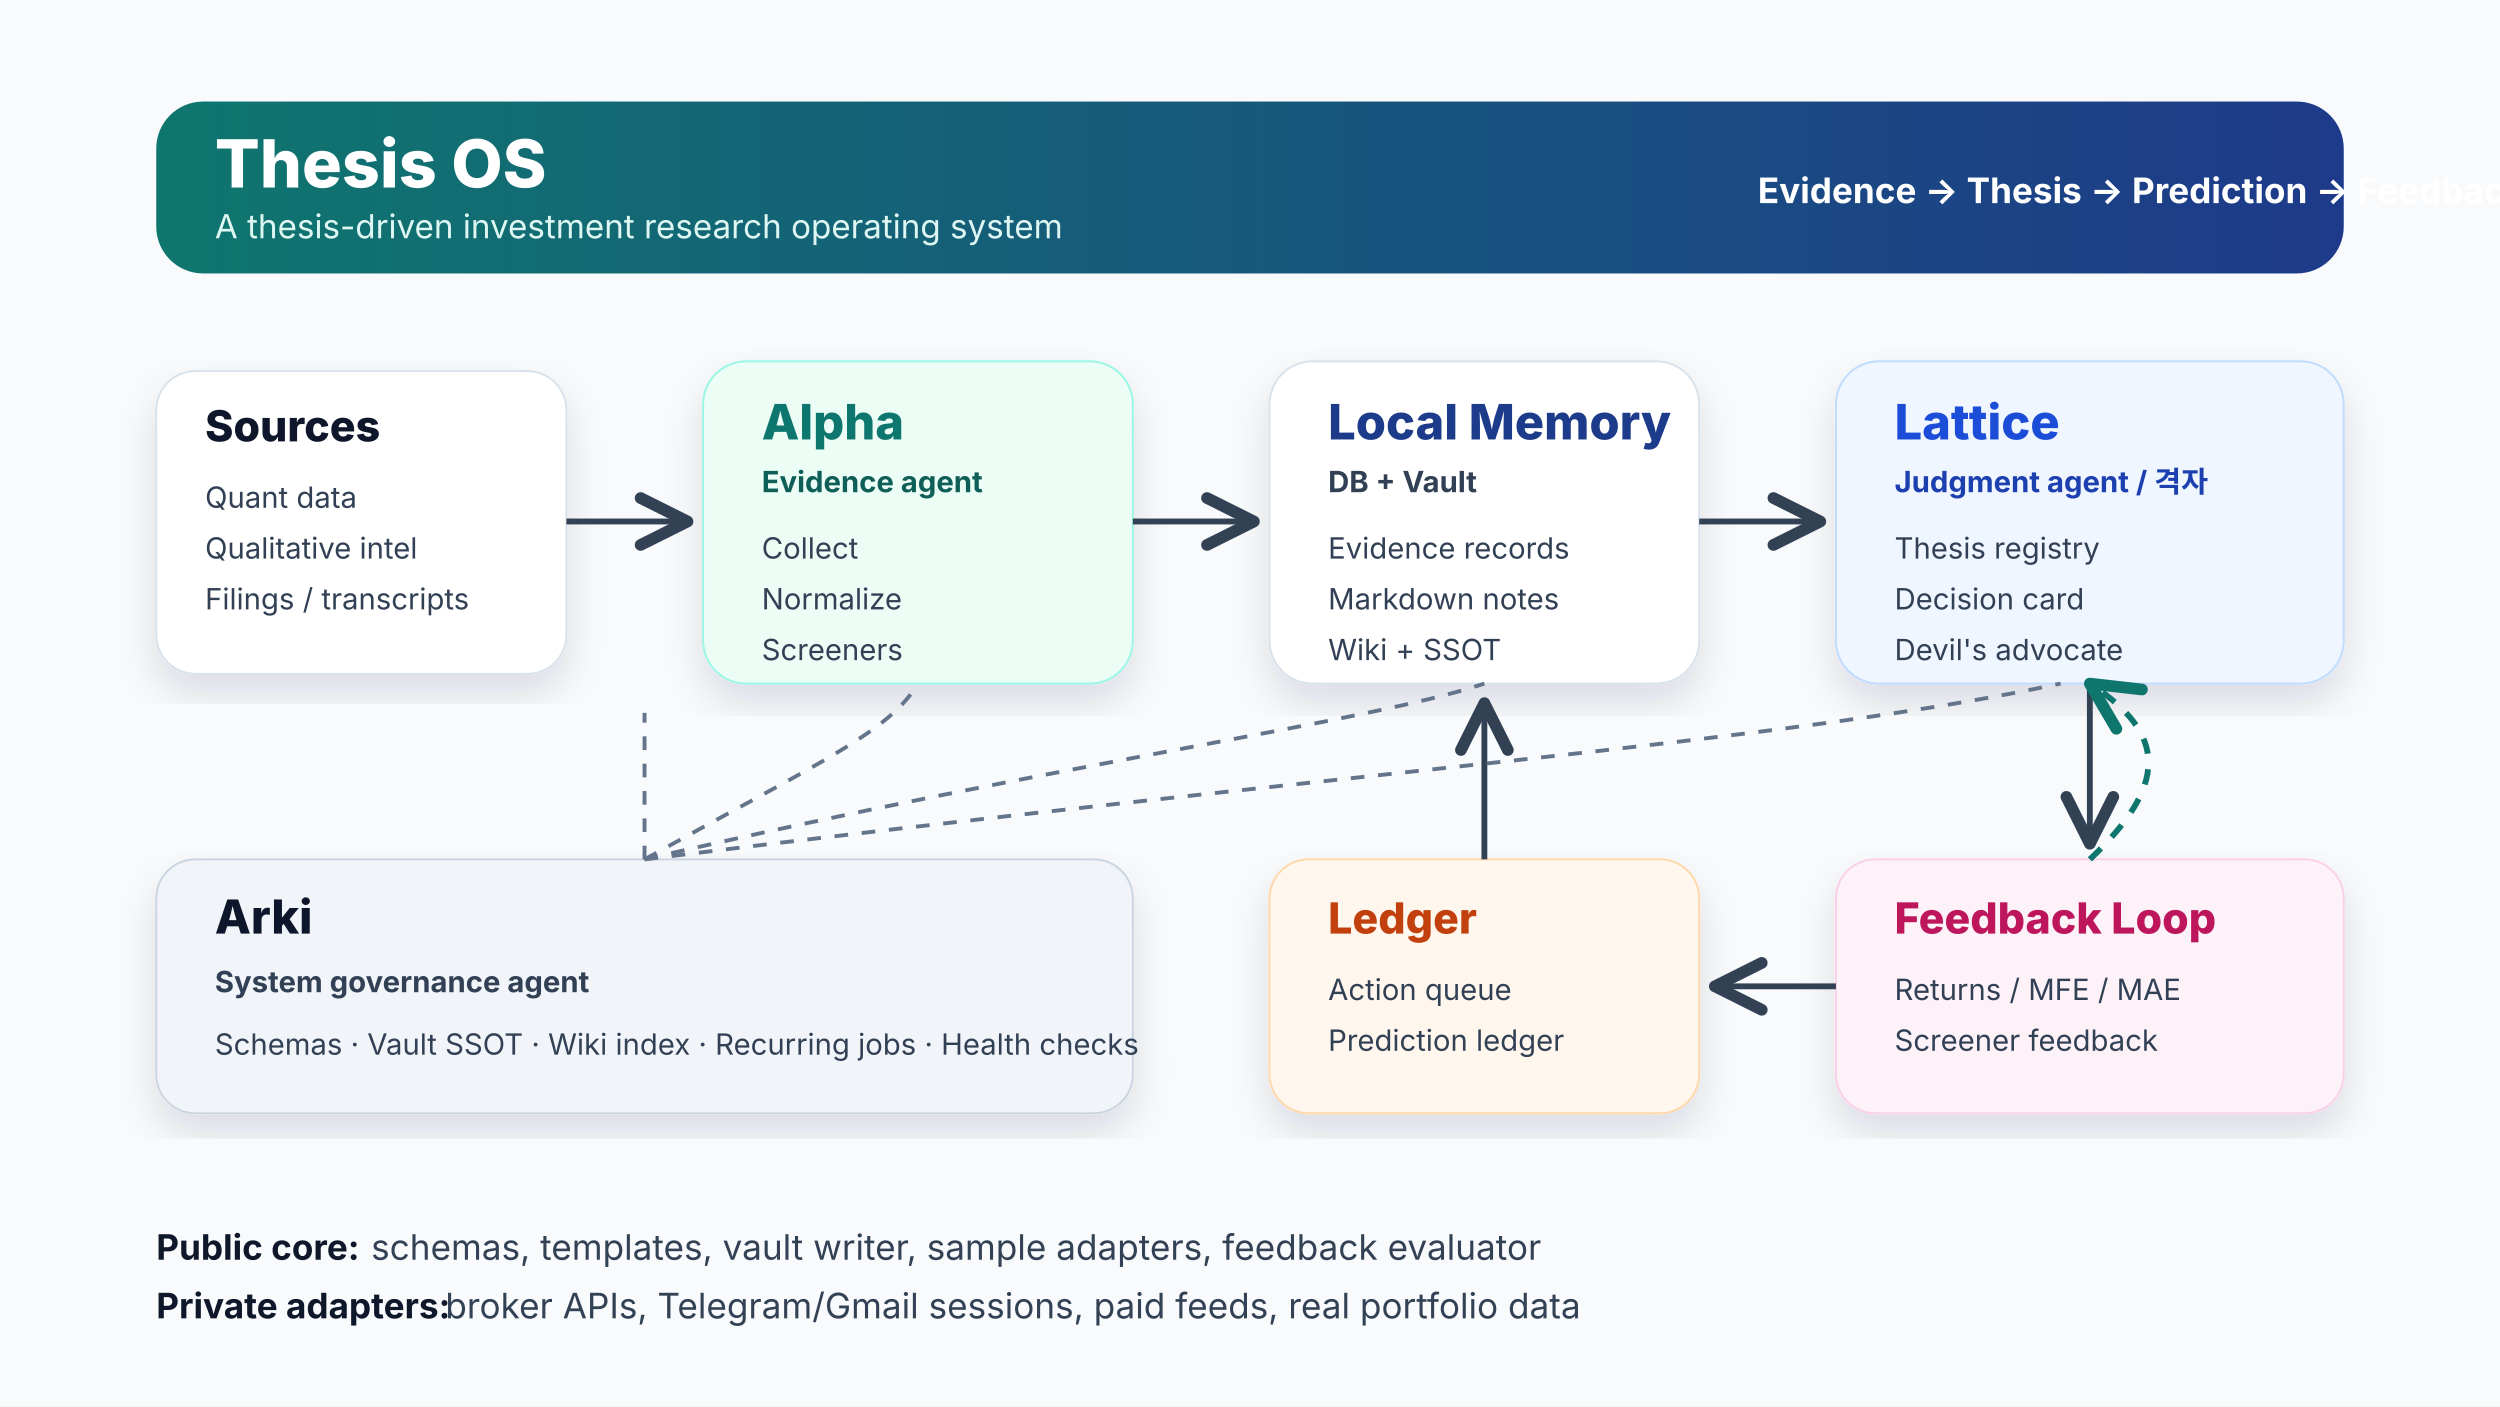
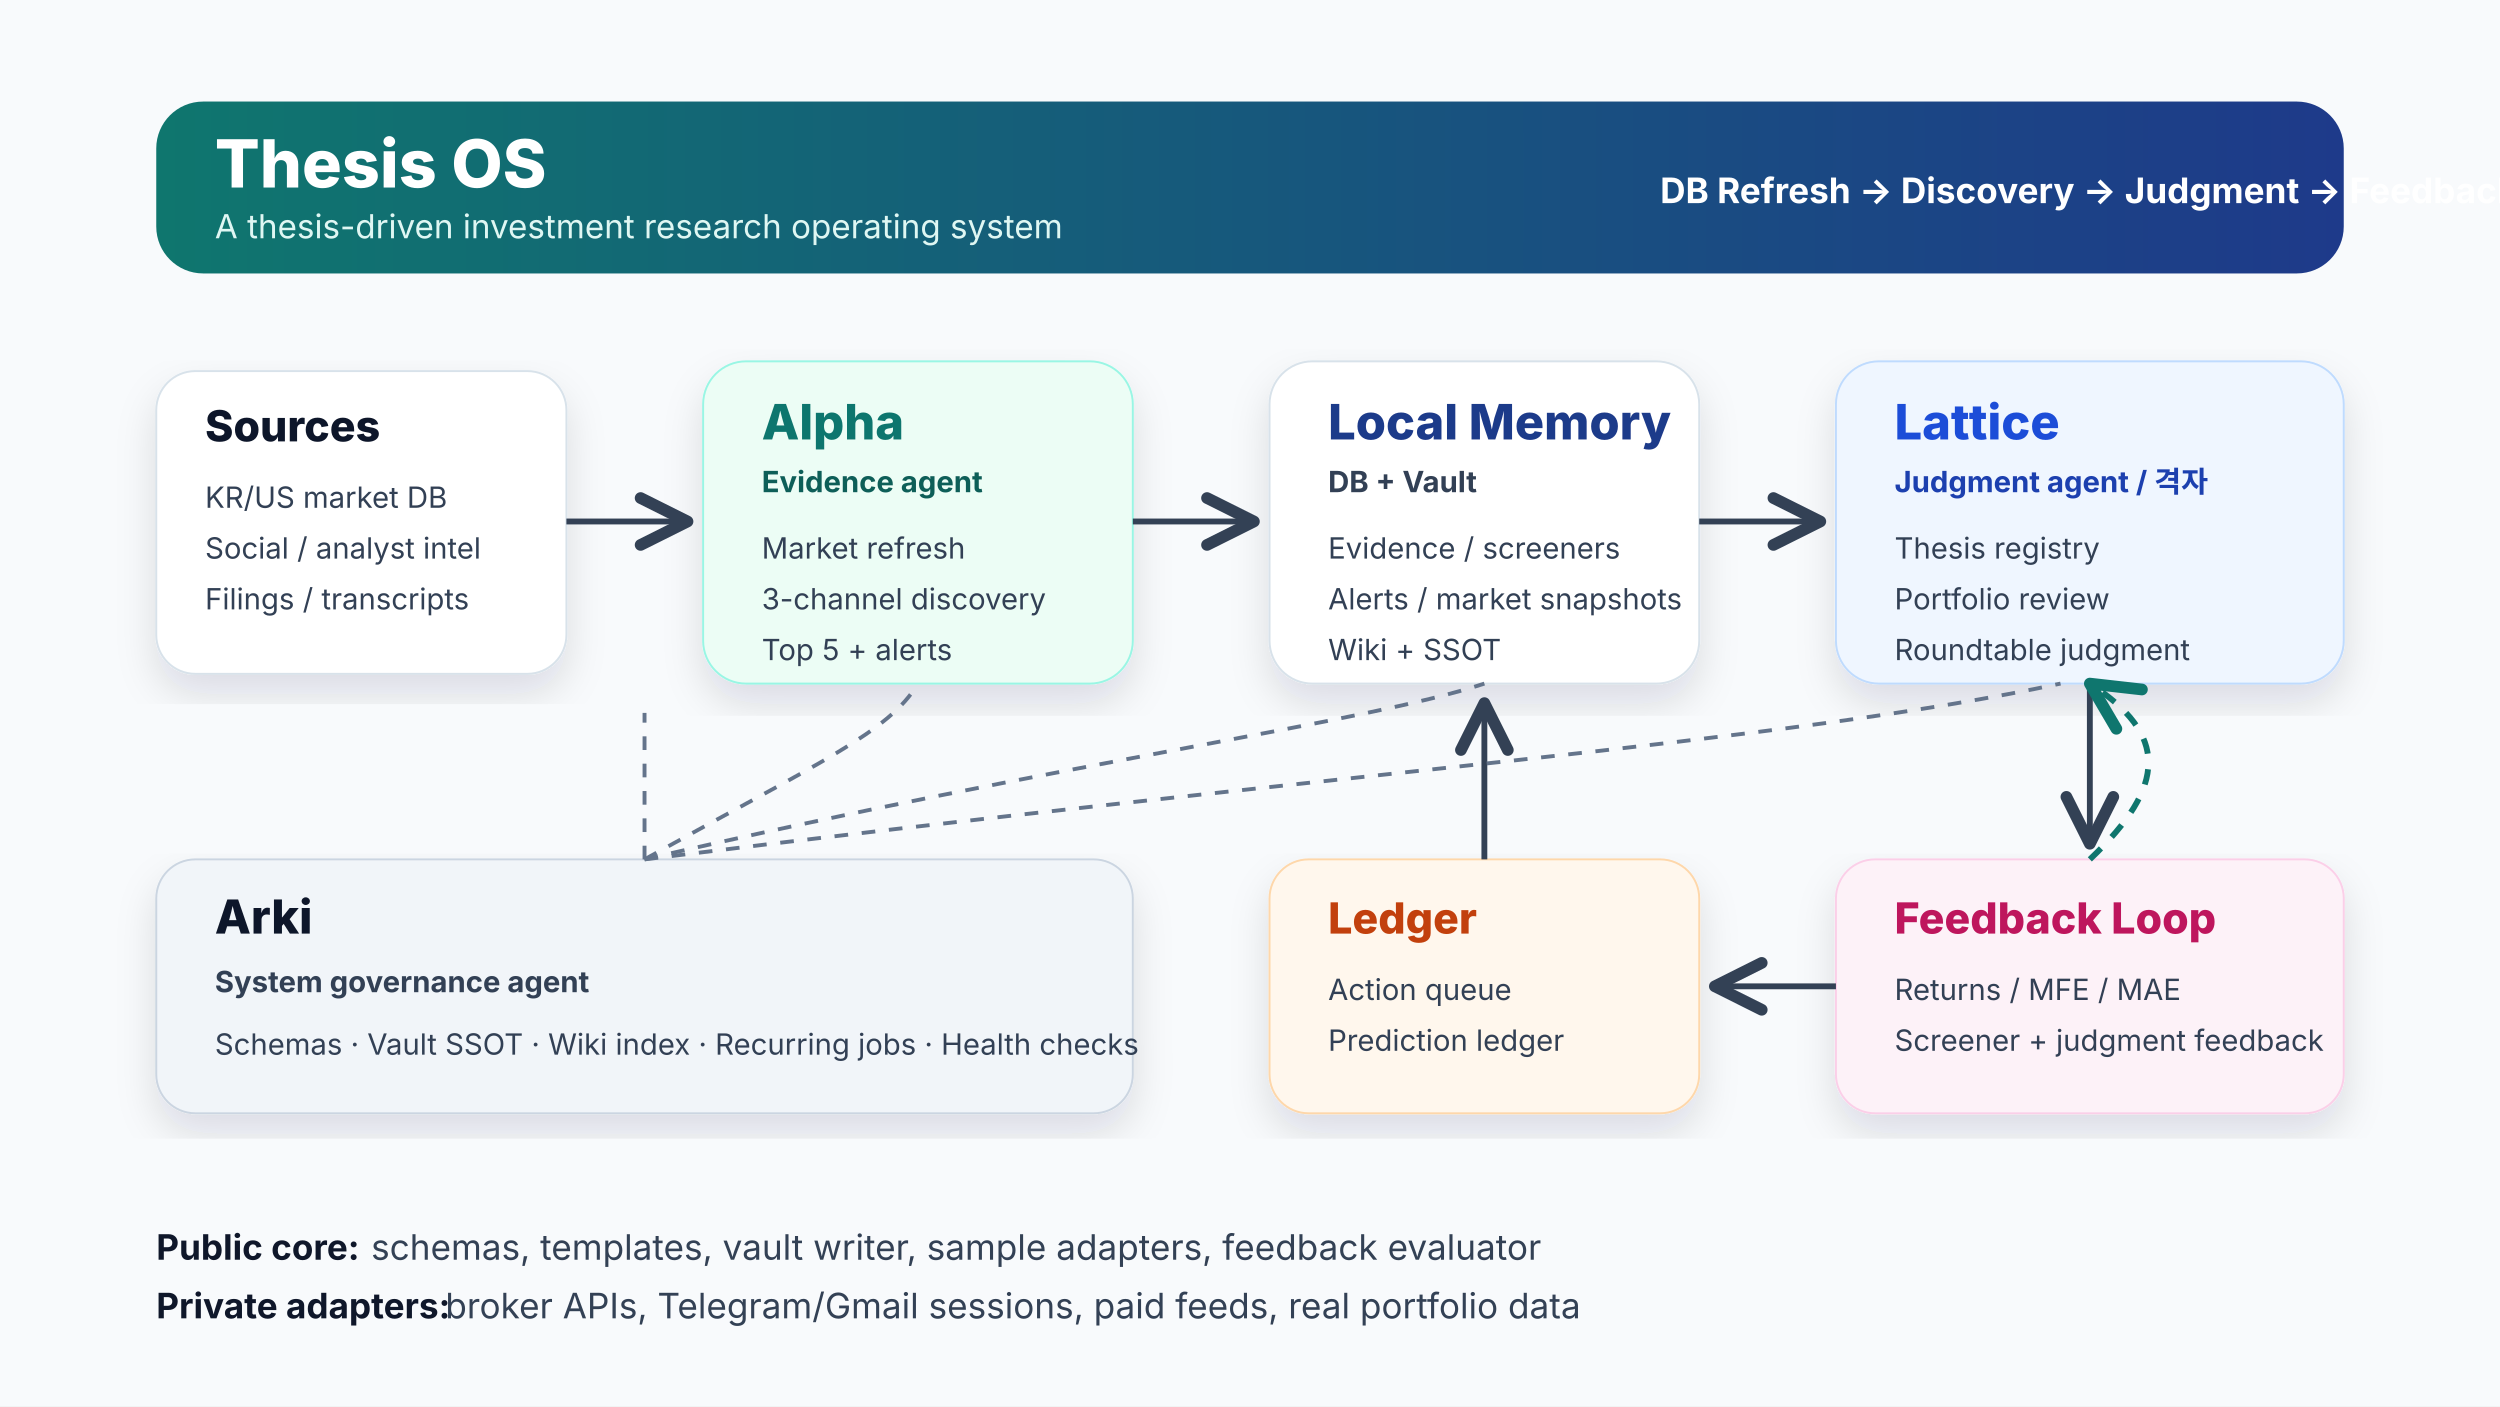
<svg xmlns="http://www.w3.org/2000/svg" width="1280" height="720" viewBox="0 0 1280 720" fill="none" role="img" aria-labelledby="title desc">
  <defs>
    <linearGradient id="header" x1="80" y1="56" x2="1200" y2="56" gradientUnits="userSpaceOnUse">
      <stop stop-color="#0F766E" />
      <stop offset="1" stop-color="#1E3A8A" />
    </linearGradient>
    <filter id="shadow" x="-10%" y="-10%" width="120%" height="120%">
      <feDropShadow dx="0" dy="10" stdDeviation="10" flood-color="#0F172A" flood-opacity="0.12" />
    </filter>
    <marker id="arrow" markerWidth="12" markerHeight="12" refX="10" refY="6" orient="auto">
      <path d="M2 2L10 6L2 10" stroke="#334155" stroke-width="2" stroke-linecap="round" stroke-linejoin="round" />
    </marker>
    <marker id="tealArrow" markerWidth="12" markerHeight="12" refX="10" refY="6" orient="auto">
      <path d="M2 2L10 6L2 10" stroke="#0F766E" stroke-width="2" stroke-linecap="round" stroke-linejoin="round" />
    </marker>
  </defs>
  <rect width="1280" height="720" fill="#F8FAFC" />
  <rect x="80" y="52" width="1120" height="88" rx="24" fill="url(#header)" />
  <text x="110" y="96" font-family="Inter, ui-sans-serif, system-ui, -apple-system, BlinkMacSystemFont, Segoe UI, sans-serif" font-size="34" font-weight="800" fill="white">Thesis OS</text>
  <text x="110" y="122" font-family="Inter, ui-sans-serif, system-ui, -apple-system, BlinkMacSystemFont, Segoe UI, sans-serif" font-size="17" fill="#DFF7F3">A thesis-driven investment research operating system</text>
-   <text x="900" y="104" font-family="Inter, ui-sans-serif, system-ui, -apple-system, BlinkMacSystemFont, Segoe UI, sans-serif" font-size="18" font-weight="700" fill="white">Evidence → Thesis → Prediction → Feedback</text>
+   <text x="850" y="104" font-family="Inter, ui-sans-serif, system-ui, -apple-system, BlinkMacSystemFont, Segoe UI, sans-serif" font-size="18" font-weight="700" fill="white">DB Refresh → Discovery → Judgment → Feedback</text>
  <g filter="url(#shadow)">
    <rect x="80" y="190" width="210" height="155" rx="20" fill="white" stroke="#D8E2EA" />
    <text x="105" y="226" font-family="Inter, ui-sans-serif, system-ui" font-size="22" font-weight="800" fill="#0F172A">Sources</text>
-     <text x="105" y="260" font-family="Inter, ui-sans-serif, system-ui" font-size="15" fill="#334155">Quant data</text>
-     <text x="105" y="286" font-family="Inter, ui-sans-serif, system-ui" font-size="15" fill="#334155">Qualitative intel</text>
+     <text x="105" y="260" font-family="Inter, ui-sans-serif, system-ui" font-size="15" fill="#334155">KR/US market DB</text>
+     <text x="105" y="286" font-family="Inter, ui-sans-serif, system-ui" font-size="15" fill="#334155">Social / analyst intel</text>
    <text x="105" y="312" font-family="Inter, ui-sans-serif, system-ui" font-size="15" fill="#334155">Filings / transcripts</text>
  </g>
  <g filter="url(#shadow)">
    <rect x="360" y="185" width="220" height="165" rx="22" fill="#ECFDF5" stroke="#99F6E4" />
    <text x="390" y="225" font-family="Inter, ui-sans-serif, system-ui" font-size="25" font-weight="800" fill="#0F766E">Alpha</text>
    <text x="390" y="252" font-family="Inter, ui-sans-serif, system-ui" font-size="15" font-weight="700" fill="#115E59">Evidence agent</text>
-     <text x="390" y="286" font-family="Inter, ui-sans-serif, system-ui" font-size="15" fill="#334155">Collect</text>
-     <text x="390" y="312" font-family="Inter, ui-sans-serif, system-ui" font-size="15" fill="#334155">Normalize</text>
-     <text x="390" y="338" font-family="Inter, ui-sans-serif, system-ui" font-size="15" fill="#334155">Screeners</text>
+     <text x="390" y="286" font-family="Inter, ui-sans-serif, system-ui" font-size="15" fill="#334155">Market refresh</text>
+     <text x="390" y="312" font-family="Inter, ui-sans-serif, system-ui" font-size="15" fill="#334155">3-channel discovery</text>
+     <text x="390" y="338" font-family="Inter, ui-sans-serif, system-ui" font-size="15" fill="#334155">Top 5 + alerts</text>
  </g>
  <g filter="url(#shadow)">
    <rect x="650" y="185" width="220" height="165" rx="22" fill="white" stroke="#D8E2EA" />
    <text x="680" y="225" font-family="Inter, ui-sans-serif, system-ui" font-size="25" font-weight="800" fill="#1E3A8A">Local Memory</text>
    <text x="680" y="252" font-family="Inter, ui-sans-serif, system-ui" font-size="15" font-weight="700" fill="#334155">DB + Vault</text>
-     <text x="680" y="286" font-family="Inter, ui-sans-serif, system-ui" font-size="15" fill="#334155">Evidence records</text>
-     <text x="680" y="312" font-family="Inter, ui-sans-serif, system-ui" font-size="15" fill="#334155">Markdown notes</text>
+     <text x="680" y="286" font-family="Inter, ui-sans-serif, system-ui" font-size="15" fill="#334155">Evidence / screeners</text>
+     <text x="680" y="312" font-family="Inter, ui-sans-serif, system-ui" font-size="15" fill="#334155">Alerts / market snapshots</text>
    <text x="680" y="338" font-family="Inter, ui-sans-serif, system-ui" font-size="15" fill="#334155">Wiki + SSOT</text>
  </g>
  <g filter="url(#shadow)">
    <rect x="940" y="185" width="260" height="165" rx="22" fill="#EFF6FF" stroke="#BFDBFE" />
    <text x="970" y="225" font-family="Inter, ui-sans-serif, system-ui" font-size="25" font-weight="800" fill="#1D4ED8">Lattice</text>
    <text x="970" y="252" font-family="Inter, ui-sans-serif, system-ui" font-size="15" font-weight="700" fill="#1E40AF">Judgment agent / 격자</text>
    <text x="970" y="286" font-family="Inter, ui-sans-serif, system-ui" font-size="15" fill="#334155">Thesis registry</text>
-     <text x="970" y="312" font-family="Inter, ui-sans-serif, system-ui" font-size="15" fill="#334155">Decision card</text>
-     <text x="970" y="338" font-family="Inter, ui-sans-serif, system-ui" font-size="15" fill="#334155">Devil's advocate</text>
+     <text x="970" y="312" font-family="Inter, ui-sans-serif, system-ui" font-size="15" fill="#334155">Portfolio review</text>
+     <text x="970" y="338" font-family="Inter, ui-sans-serif, system-ui" font-size="15" fill="#334155">Roundtable judgment</text>
  </g>
  <g filter="url(#shadow)">
    <rect x="650" y="440" width="220" height="130" rx="20" fill="#FFF7ED" stroke="#FED7AA" />
    <text x="680" y="478" font-family="Inter, ui-sans-serif, system-ui" font-size="22" font-weight="800" fill="#C2410C">Ledger</text>
    <text x="680" y="512" font-family="Inter, ui-sans-serif, system-ui" font-size="15" fill="#334155">Action queue</text>
    <text x="680" y="538" font-family="Inter, ui-sans-serif, system-ui" font-size="15" fill="#334155">Prediction ledger</text>
  </g>
  <g filter="url(#shadow)">
    <rect x="940" y="440" width="260" height="130" rx="20" fill="#FDF2F8" stroke="#FBCFE8" />
    <text x="970" y="478" font-family="Inter, ui-sans-serif, system-ui" font-size="22" font-weight="800" fill="#BE185D">Feedback Loop</text>
    <text x="970" y="512" font-family="Inter, ui-sans-serif, system-ui" font-size="15" fill="#334155">Returns / MFE / MAE</text>
-     <text x="970" y="538" font-family="Inter, ui-sans-serif, system-ui" font-size="15" fill="#334155">Screener feedback</text>
+     <text x="970" y="538" font-family="Inter, ui-sans-serif, system-ui" font-size="15" fill="#334155">Screener + judgment feedback</text>
  </g>
  <g filter="url(#shadow)">
    <rect x="80" y="440" width="500" height="130" rx="20" fill="#F1F5F9" stroke="#CBD5E1" />
    <text x="110" y="478" font-family="Inter, ui-sans-serif, system-ui" font-size="24" font-weight="800" fill="#0F172A">Arki</text>
    <text x="110" y="508" font-family="Inter, ui-sans-serif, system-ui" font-size="15" font-weight="700" fill="#334155">System governance agent</text>
    <text x="110" y="540" font-family="Inter, ui-sans-serif, system-ui" font-size="15" fill="#334155">Schemas · Vault SSOT · Wiki index · Recurring jobs · Health checks</text>
  </g>
  <path d="M290 267H352" stroke="#334155" stroke-width="3" marker-end="url(#arrow)" />
  <path d="M580 267H642" stroke="#334155" stroke-width="3" marker-end="url(#arrow)" />
  <path d="M870 267H932" stroke="#334155" stroke-width="3" marker-end="url(#arrow)" />
  <path d="M1070 350V432" stroke="#334155" stroke-width="3" marker-end="url(#arrow)" />
  <path d="M940 505H878" stroke="#334155" stroke-width="3" marker-end="url(#arrow)" />
  <path d="M760 440V360" stroke="#334155" stroke-width="3" marker-end="url(#arrow)" />
  <path d="M1070 440C1110 402 1110 376 1070 350" stroke="#0F766E" stroke-width="3" stroke-dasharray="8 8" marker-end="url(#tealArrow)" />
  <path d="M330 440V365" stroke="#64748B" stroke-width="2" stroke-dasharray="7 7" />
  <path d="M330 440C420 390 455 375 470 350" stroke="#64748B" stroke-width="2" stroke-dasharray="7 7" />
  <path d="M330 440C545 390 700 370 760 350" stroke="#64748B" stroke-width="2" stroke-dasharray="7 7" />
  <path d="M330 440C690 395 915 380 1055 350" stroke="#64748B" stroke-width="2" stroke-dasharray="7 7" />
  <text x="80" y="645" font-family="Inter, ui-sans-serif, system-ui" font-size="18" font-weight="700" fill="#0F172A">Public core:</text>
  <text x="190" y="645" font-family="Inter, ui-sans-serif, system-ui" font-size="18" fill="#334155">schemas, templates, vault writer, sample adapters, feedback evaluator</text>
  <text x="80" y="675" font-family="Inter, ui-sans-serif, system-ui" font-size="18" font-weight="700" fill="#0F172A">Private adapters:</text>
  <text x="228" y="675" font-family="Inter, ui-sans-serif, system-ui" font-size="18" fill="#334155">broker APIs, Telegram/Gmail sessions, paid feeds, real portfolio data</text>
</svg>
